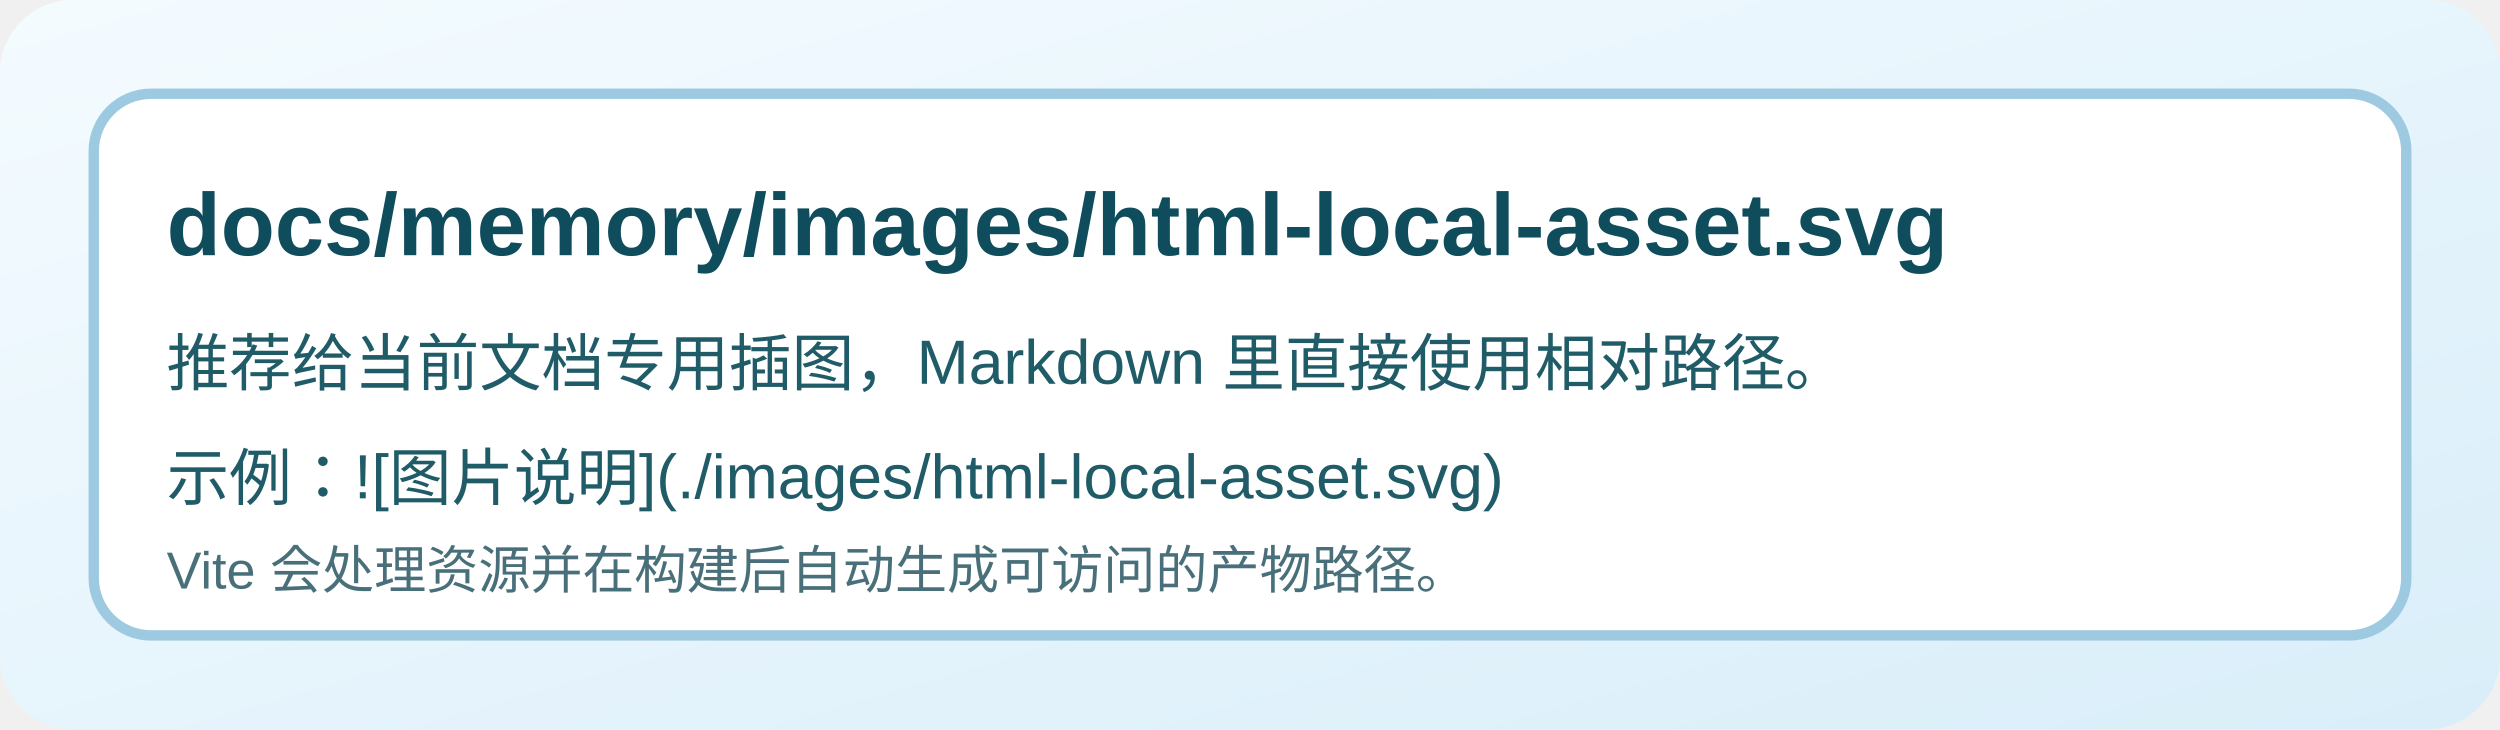
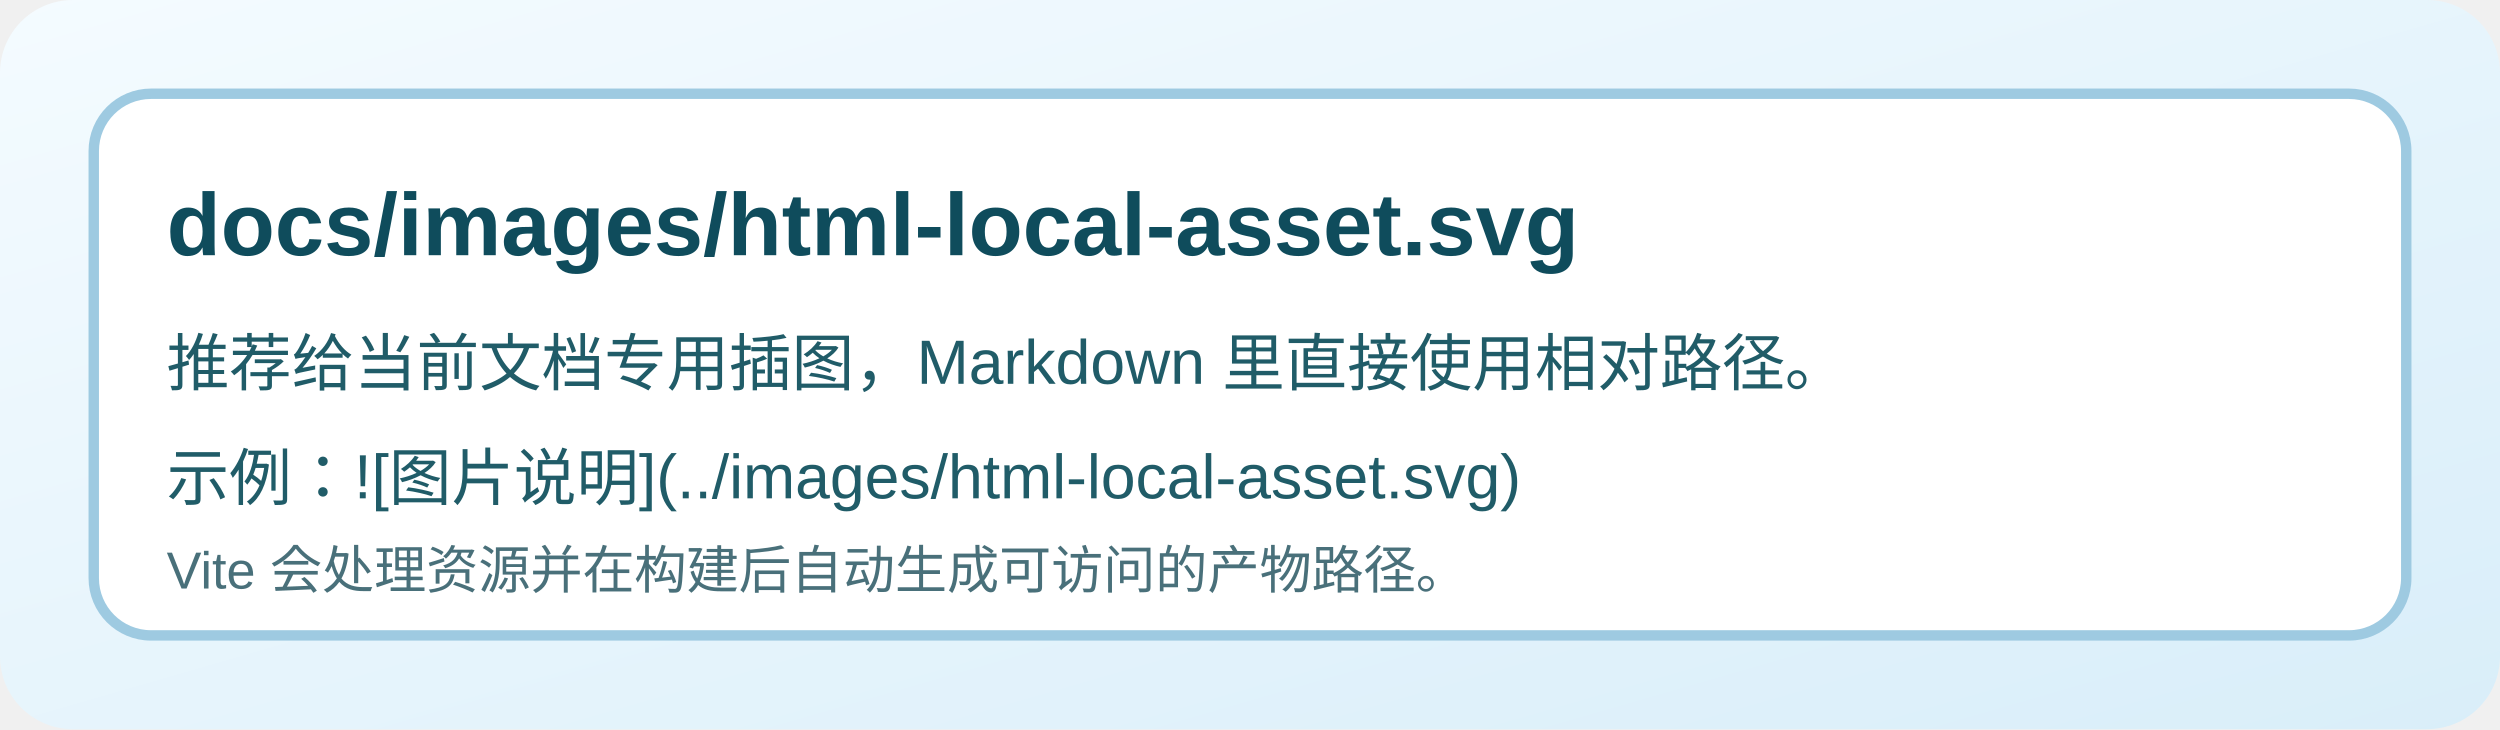
<svg xmlns="http://www.w3.org/2000/svg" width="960" height="280" viewBox="0 0 960 280" role="img" aria-labelledby="title desc">
  <defs>
    <linearGradient id="bg" x1="0" x2="1" y1="0" y2="1">
      <stop offset="0%" stop-color="#f4fbff" />
      <stop offset="100%" stop-color="#d9eef9" />
    </linearGradient>
  </defs>
  <rect width="960" height="280" rx="28" fill="url(#bg)" />
  <rect x="36" y="36" width="888" height="208" rx="22" fill="#ffffff" stroke="#9ecae1" stroke-width="4" />
-   <text x="64" y="98" fill="#0f4c5c" font-size="34" font-family="Segoe UI, Arial, sans-serif" font-weight="700">docs/memory/images/html-local-asset.svg</text>
+   <text x="64" y="98" fill="#0f4c5c" font-size="34" font-family="Segoe UI, Arial, sans-serif" font-weight="700">docs/images/html-local-asset.svg</text>
  <text x="64" y="148" fill="#205c68" font-size="24" font-family="Segoe UI, Arial, sans-serif">推荐给当前文档专用插图，Markdown 里直接使用相对路径。</text>
-   <text x="64" y="192" fill="#205c68" font-size="24" font-family="Segoe UI, Arial, sans-serif">示例：![图片说明](./images/html-local-asset.svg)</text>
+   <text x="64" y="192" fill="#205c68" font-size="24" font-family="Segoe UI, Arial, sans-serif">示例：![图片说明](../images/html-local-asset.svg)</text>
  <text x="64" y="226" fill="#49707a" font-size="20" font-family="Segoe UI, Arial, sans-serif">Vite 会处理资源并在构建后自动生成可访问的产物路径。</text>
</svg>
